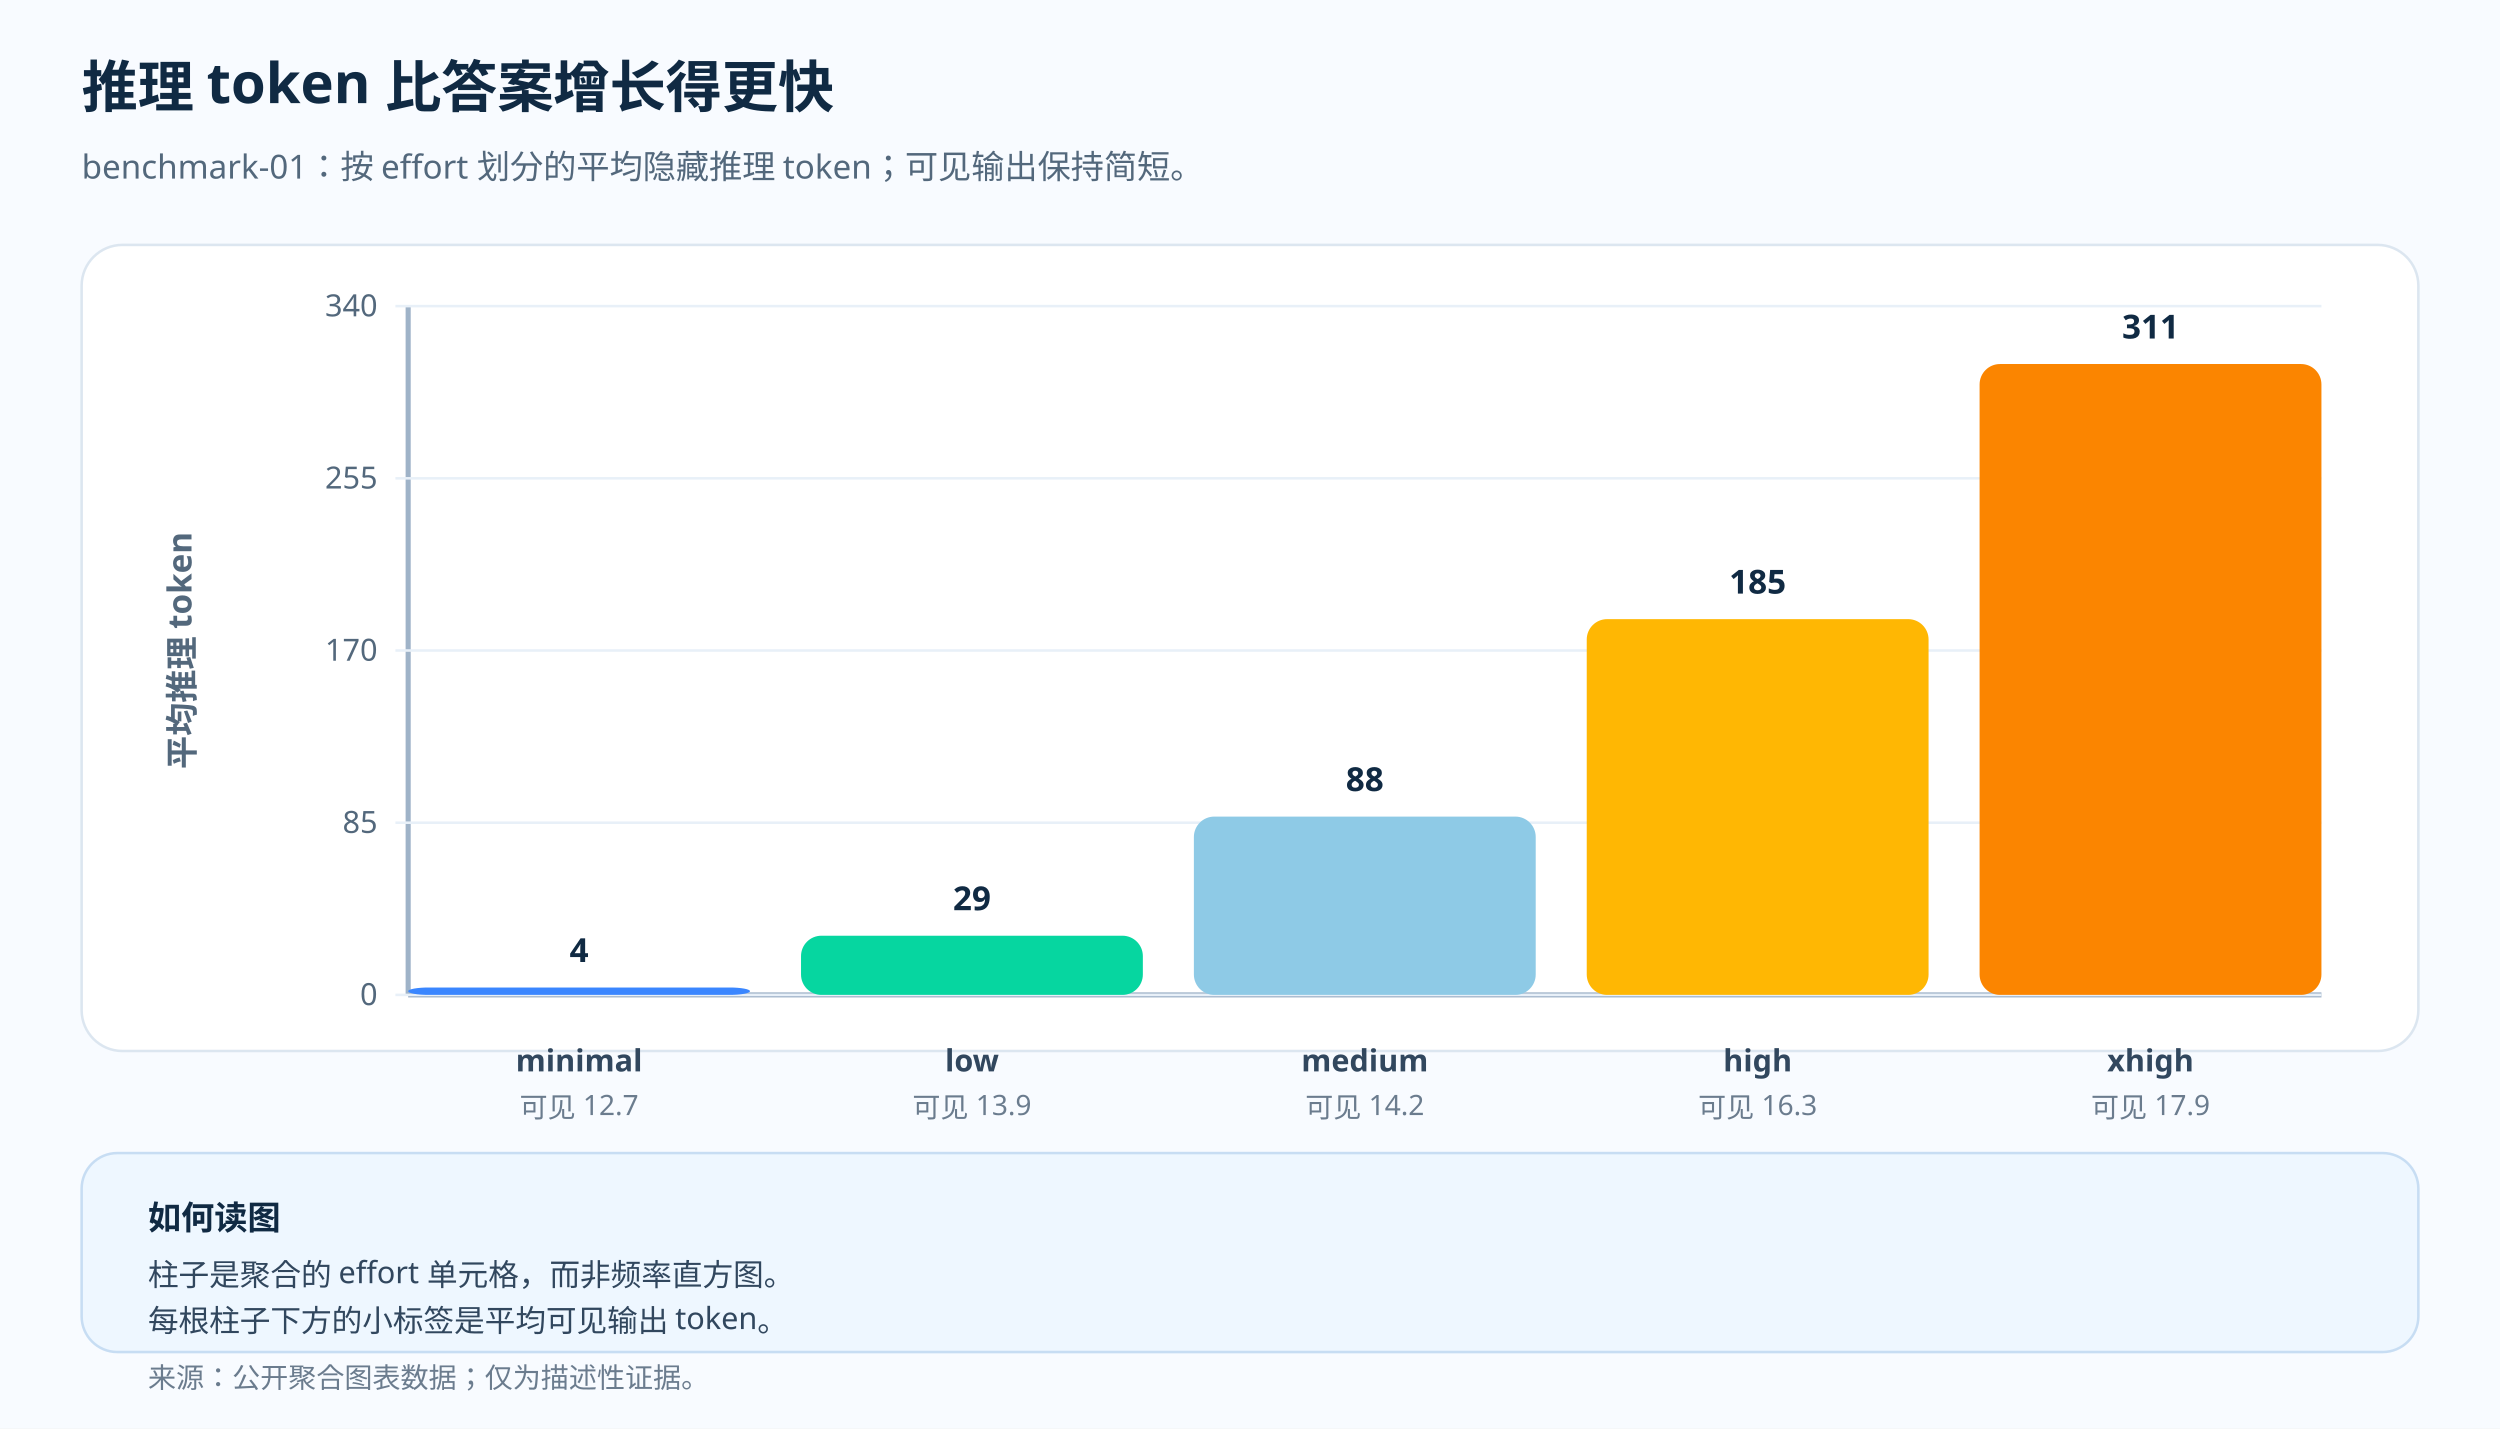
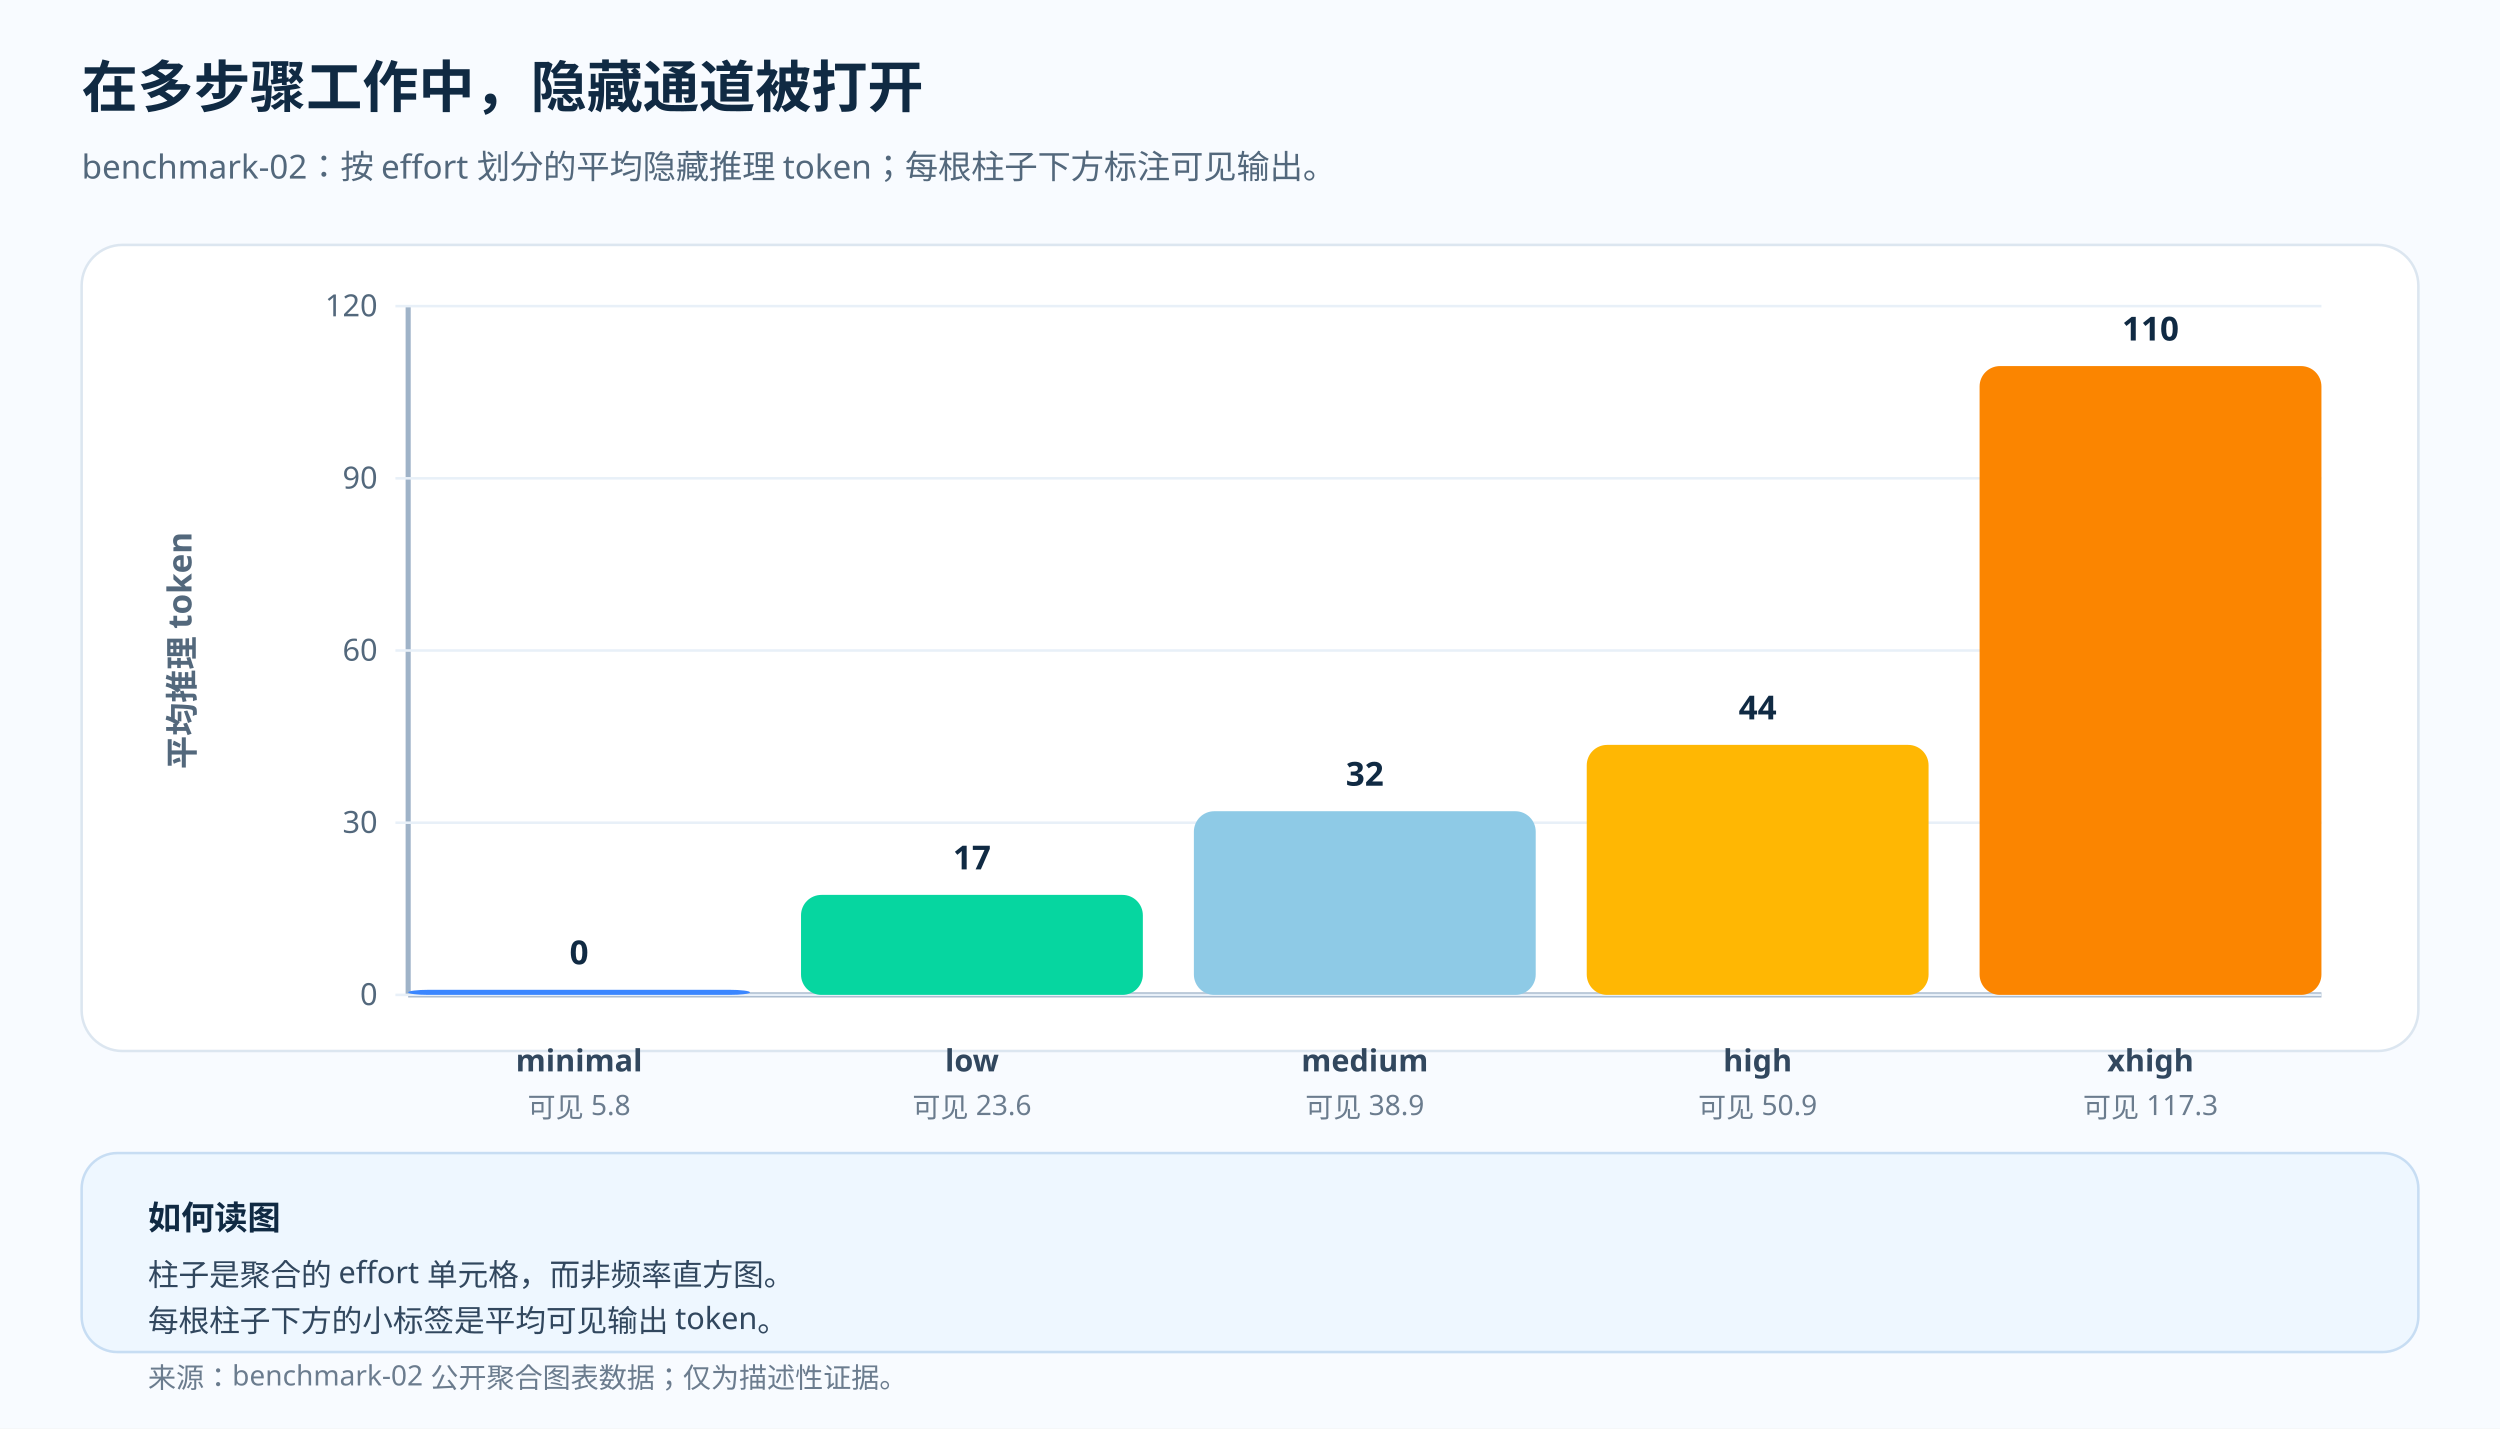
<svg xmlns="http://www.w3.org/2000/svg" role="img" aria-labelledby="title desc" viewBox="0 0 980 560">
  <rect width="980" height="560" fill="#f8fbff" />
-   <text x="32" y="42" font-family="Segoe UI, system-ui, sans-serif" font-size="22" font-weight="700" fill="#102a43">推理 token 比答案增长得更快</text>
-   <text x="32" y="70" font-family="Segoe UI, system-ui, sans-serif" font-size="13" fill="#53687c">benchmark-01：按 effort 划分的平均隐藏推理 token；可见输出保持简短。</text>
+   <text x="32" y="42" font-family="Segoe UI, system-ui, sans-serif" font-size="22" font-weight="700" fill="#102a43">在多步骤工作中，隐藏通道被打开</text>
+   <text x="32" y="70" font-family="Segoe UI, system-ui, sans-serif" font-size="13" fill="#53687c">benchmark-02：按 effort 划分的平均隐藏推理 token；每根柱子下方标注可见输出。</text>
  <rect x="32" y="96" width="916" height="316" rx="16" fill="#fff" stroke="#dce6f0" />
  <line x1="160" y1="390" x2="910" y2="390" stroke="#9fb3c8" stroke-width="2" />
  <line x1="160" y1="120" x2="160" y2="390" stroke="#9fb3c8" stroke-width="2" />
  <line x1="155" y1="390.0" x2="910" y2="390.0" stroke="#e8f0f8" />
  <text x="148" y="394.0" text-anchor="end" font-family="Segoe UI, system-ui, sans-serif" font-size="12" fill="#53687c">0</text>
  <line x1="155" y1="322.5" x2="910" y2="322.5" stroke="#e8f0f8" />
-   <text x="148" y="326.5" text-anchor="end" font-family="Segoe UI, system-ui, sans-serif" font-size="12" fill="#53687c">85</text>
+   <text x="148" y="326.5" text-anchor="end" font-family="Segoe UI, system-ui, sans-serif" font-size="12" fill="#53687c">30</text>
  <line x1="155" y1="255.0" x2="910" y2="255.0" stroke="#e8f0f8" />
-   <text x="148" y="259.0" text-anchor="end" font-family="Segoe UI, system-ui, sans-serif" font-size="12" fill="#53687c">170</text>
+   <text x="148" y="259.0" text-anchor="end" font-family="Segoe UI, system-ui, sans-serif" font-size="12" fill="#53687c">60</text>
  <line x1="155" y1="187.5" x2="910" y2="187.5" stroke="#e8f0f8" />
-   <text x="148" y="191.5" text-anchor="end" font-family="Segoe UI, system-ui, sans-serif" font-size="12" fill="#53687c">255</text>
+   <text x="148" y="191.5" text-anchor="end" font-family="Segoe UI, system-ui, sans-serif" font-size="12" fill="#53687c">90</text>
  <line x1="155" y1="120.0" x2="910" y2="120.0" stroke="#e8f0f8" />
-   <text x="148" y="124.0" text-anchor="end" font-family="Segoe UI, system-ui, sans-serif" font-size="12" fill="#53687c">340</text>
+   <text x="148" y="124.0" text-anchor="end" font-family="Segoe UI, system-ui, sans-serif" font-size="12" fill="#53687c">120</text>
  <text x="76" y="255.0" transform="rotate(-90 76 255.0)" text-anchor="middle" font-family="Segoe UI, system-ui, sans-serif" font-size="13" font-weight="700" fill="#53687c">平均推理 token</text>
-   <rect x="160.0" y="387.1" width="134.0" height="2.9" rx="8" fill="#3a86ff" />
-   <text x="227.0" y="377.1" text-anchor="middle" font-family="Segoe UI, system-ui, sans-serif" font-size="13" font-weight="700" fill="#102a43">4</text>
+   <rect x="160.0" y="388.0" width="134.0" height="2.0" rx="8" fill="#3a86ff" />
+   <text x="227.0" y="378.0" text-anchor="middle" font-family="Segoe UI, system-ui, sans-serif" font-size="13" font-weight="700" fill="#102a43">0</text>
  <text x="227.0" y="420" text-anchor="middle" font-family="Segoe UI, system-ui, sans-serif" font-size="12" font-weight="700" fill="#31475e">minimal</text>
-   <text x="227.0" y="438" text-anchor="middle" font-family="Segoe UI, system-ui, sans-serif" font-size="11" fill="#6b7c8e">可见 12.7</text>
-   <rect x="314.0" y="366.8" width="134.0" height="23.2" rx="8" fill="#06d6a0" />
-   <text x="381.0" y="356.8" text-anchor="middle" font-family="Segoe UI, system-ui, sans-serif" font-size="13" font-weight="700" fill="#102a43">29</text>
+   <text x="227.0" y="438" text-anchor="middle" font-family="Segoe UI, system-ui, sans-serif" font-size="11" fill="#6b7c8e">可见 5.8</text>
+   <rect x="314.0" y="350.8" width="134.0" height="39.2" rx="8" fill="#06d6a0" />
+   <text x="381.0" y="340.8" text-anchor="middle" font-family="Segoe UI, system-ui, sans-serif" font-size="13" font-weight="700" fill="#102a43">17</text>
  <text x="381.0" y="420" text-anchor="middle" font-family="Segoe UI, system-ui, sans-serif" font-size="12" font-weight="700" fill="#31475e">low</text>
-   <text x="381.0" y="438" text-anchor="middle" font-family="Segoe UI, system-ui, sans-serif" font-size="11" fill="#6b7c8e">可见 13.9</text>
-   <rect x="468.0" y="320.1" width="134.0" height="69.9" rx="8" fill="#8ecae6" />
-   <text x="535.0" y="310.1" text-anchor="middle" font-family="Segoe UI, system-ui, sans-serif" font-size="13" font-weight="700" fill="#102a43">88</text>
+   <text x="381.0" y="438" text-anchor="middle" font-family="Segoe UI, system-ui, sans-serif" font-size="11" fill="#6b7c8e">可见 23.6</text>
+   <rect x="468.0" y="318.0" width="134.0" height="72.0" rx="8" fill="#8ecae6" />
+   <text x="535.0" y="308.0" text-anchor="middle" font-family="Segoe UI, system-ui, sans-serif" font-size="13" font-weight="700" fill="#102a43">32</text>
  <text x="535.0" y="420" text-anchor="middle" font-family="Segoe UI, system-ui, sans-serif" font-size="12" font-weight="700" fill="#31475e">medium</text>
-   <text x="535.0" y="438" text-anchor="middle" font-family="Segoe UI, system-ui, sans-serif" font-size="11" fill="#6b7c8e">可见 14.2</text>
-   <rect x="622.0" y="242.7" width="134.0" height="147.3" rx="8" fill="#ffb703" />
-   <text x="689.0" y="232.7" text-anchor="middle" font-family="Segoe UI, system-ui, sans-serif" font-size="13" font-weight="700" fill="#102a43">185</text>
+   <text x="535.0" y="438" text-anchor="middle" font-family="Segoe UI, system-ui, sans-serif" font-size="11" fill="#6b7c8e">可见 38.9</text>
+   <rect x="622.0" y="292.0" width="134.0" height="98.0" rx="8" fill="#ffb703" />
+   <text x="689.0" y="282.0" text-anchor="middle" font-family="Segoe UI, system-ui, sans-serif" font-size="13" font-weight="700" fill="#102a43">44</text>
  <text x="689.0" y="420" text-anchor="middle" font-family="Segoe UI, system-ui, sans-serif" font-size="12" font-weight="700" fill="#31475e">high</text>
-   <text x="689.0" y="438" text-anchor="middle" font-family="Segoe UI, system-ui, sans-serif" font-size="11" fill="#6b7c8e">可见 16.3</text>
-   <rect x="776.0" y="142.7" width="134.0" height="247.3" rx="8" fill="#fb8500" />
-   <text x="843.0" y="132.7" text-anchor="middle" font-family="Segoe UI, system-ui, sans-serif" font-size="13" font-weight="700" fill="#102a43">311</text>
+   <text x="689.0" y="438" text-anchor="middle" font-family="Segoe UI, system-ui, sans-serif" font-size="11" fill="#6b7c8e">可见 50.9</text>
+   <rect x="776.0" y="143.5" width="134.0" height="246.5" rx="8" fill="#fb8500" />
+   <text x="843.0" y="133.5" text-anchor="middle" font-family="Segoe UI, system-ui, sans-serif" font-size="13" font-weight="700" fill="#102a43">110</text>
  <text x="843.0" y="420" text-anchor="middle" font-family="Segoe UI, system-ui, sans-serif" font-size="12" font-weight="700" fill="#31475e">xhigh</text>
-   <text x="843.0" y="438" text-anchor="middle" font-family="Segoe UI, system-ui, sans-serif" font-size="11" fill="#6b7c8e">可见 17.9</text>
+   <text x="843.0" y="438" text-anchor="middle" font-family="Segoe UI, system-ui, sans-serif" font-size="11" fill="#6b7c8e">可见 117.3</text>
  <rect x="32" y="452" width="916" height="78" rx="14" fill="#eef7ff" stroke="#c7ddf3" />
  <text x="58" y="482" font-family="Segoe UI, system-ui, sans-serif" font-size="13" font-weight="700" fill="#102a43">如何读图</text>
  <text x="58" y="504" font-family="Segoe UI, system-ui, sans-serif" font-size="12" fill="#31475e">柱子是聚合的 effort 单元格，而非频率直方图。</text>
  <text x="58" y="522" font-family="Segoe UI, system-ui, sans-serif" font-size="12" fill="#31475e">每根柱子下方的小标签是平均可见输出 token。</text>
-   <text x="58" y="544" font-family="Segoe UI, system-ui, sans-serif" font-size="11" fill="#6b7c8e">来源：公开聚合图表数据；仅为描述性证据。</text>
+   <text x="58" y="544" font-family="Segoe UI, system-ui, sans-serif" font-size="11" fill="#6b7c8e">来源：benchmark-02 公开聚合图表数据；仅为描述性证据。</text>
</svg>
